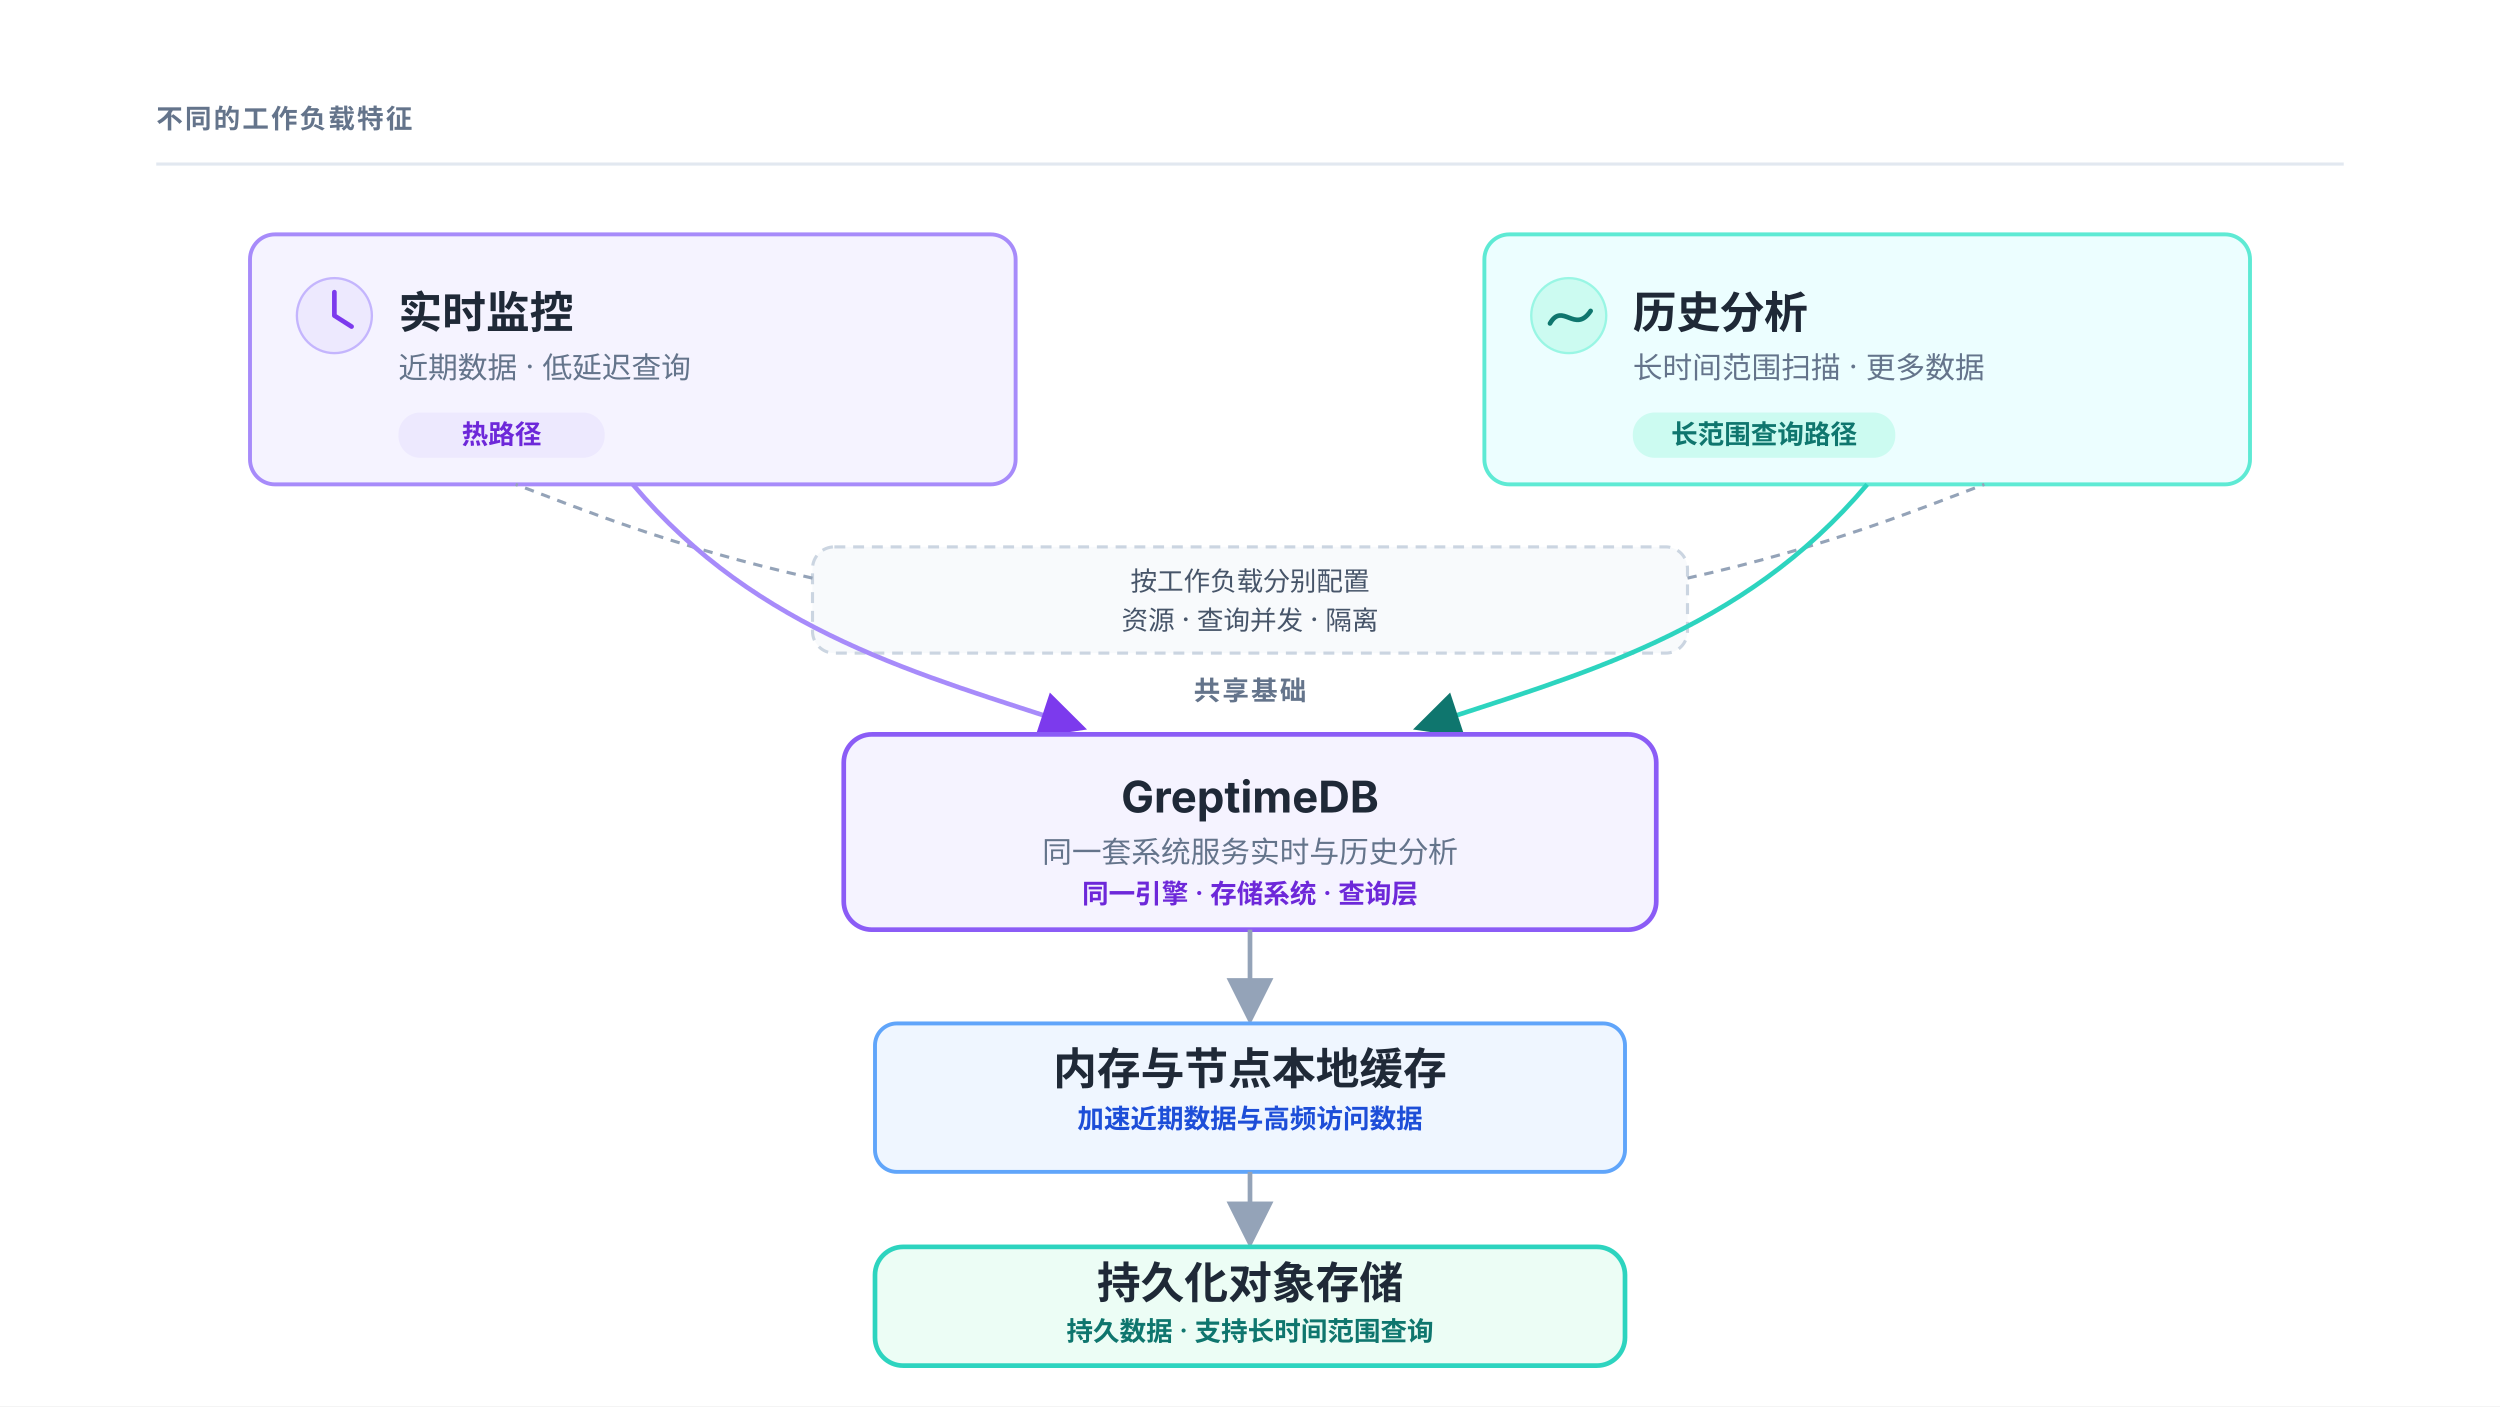
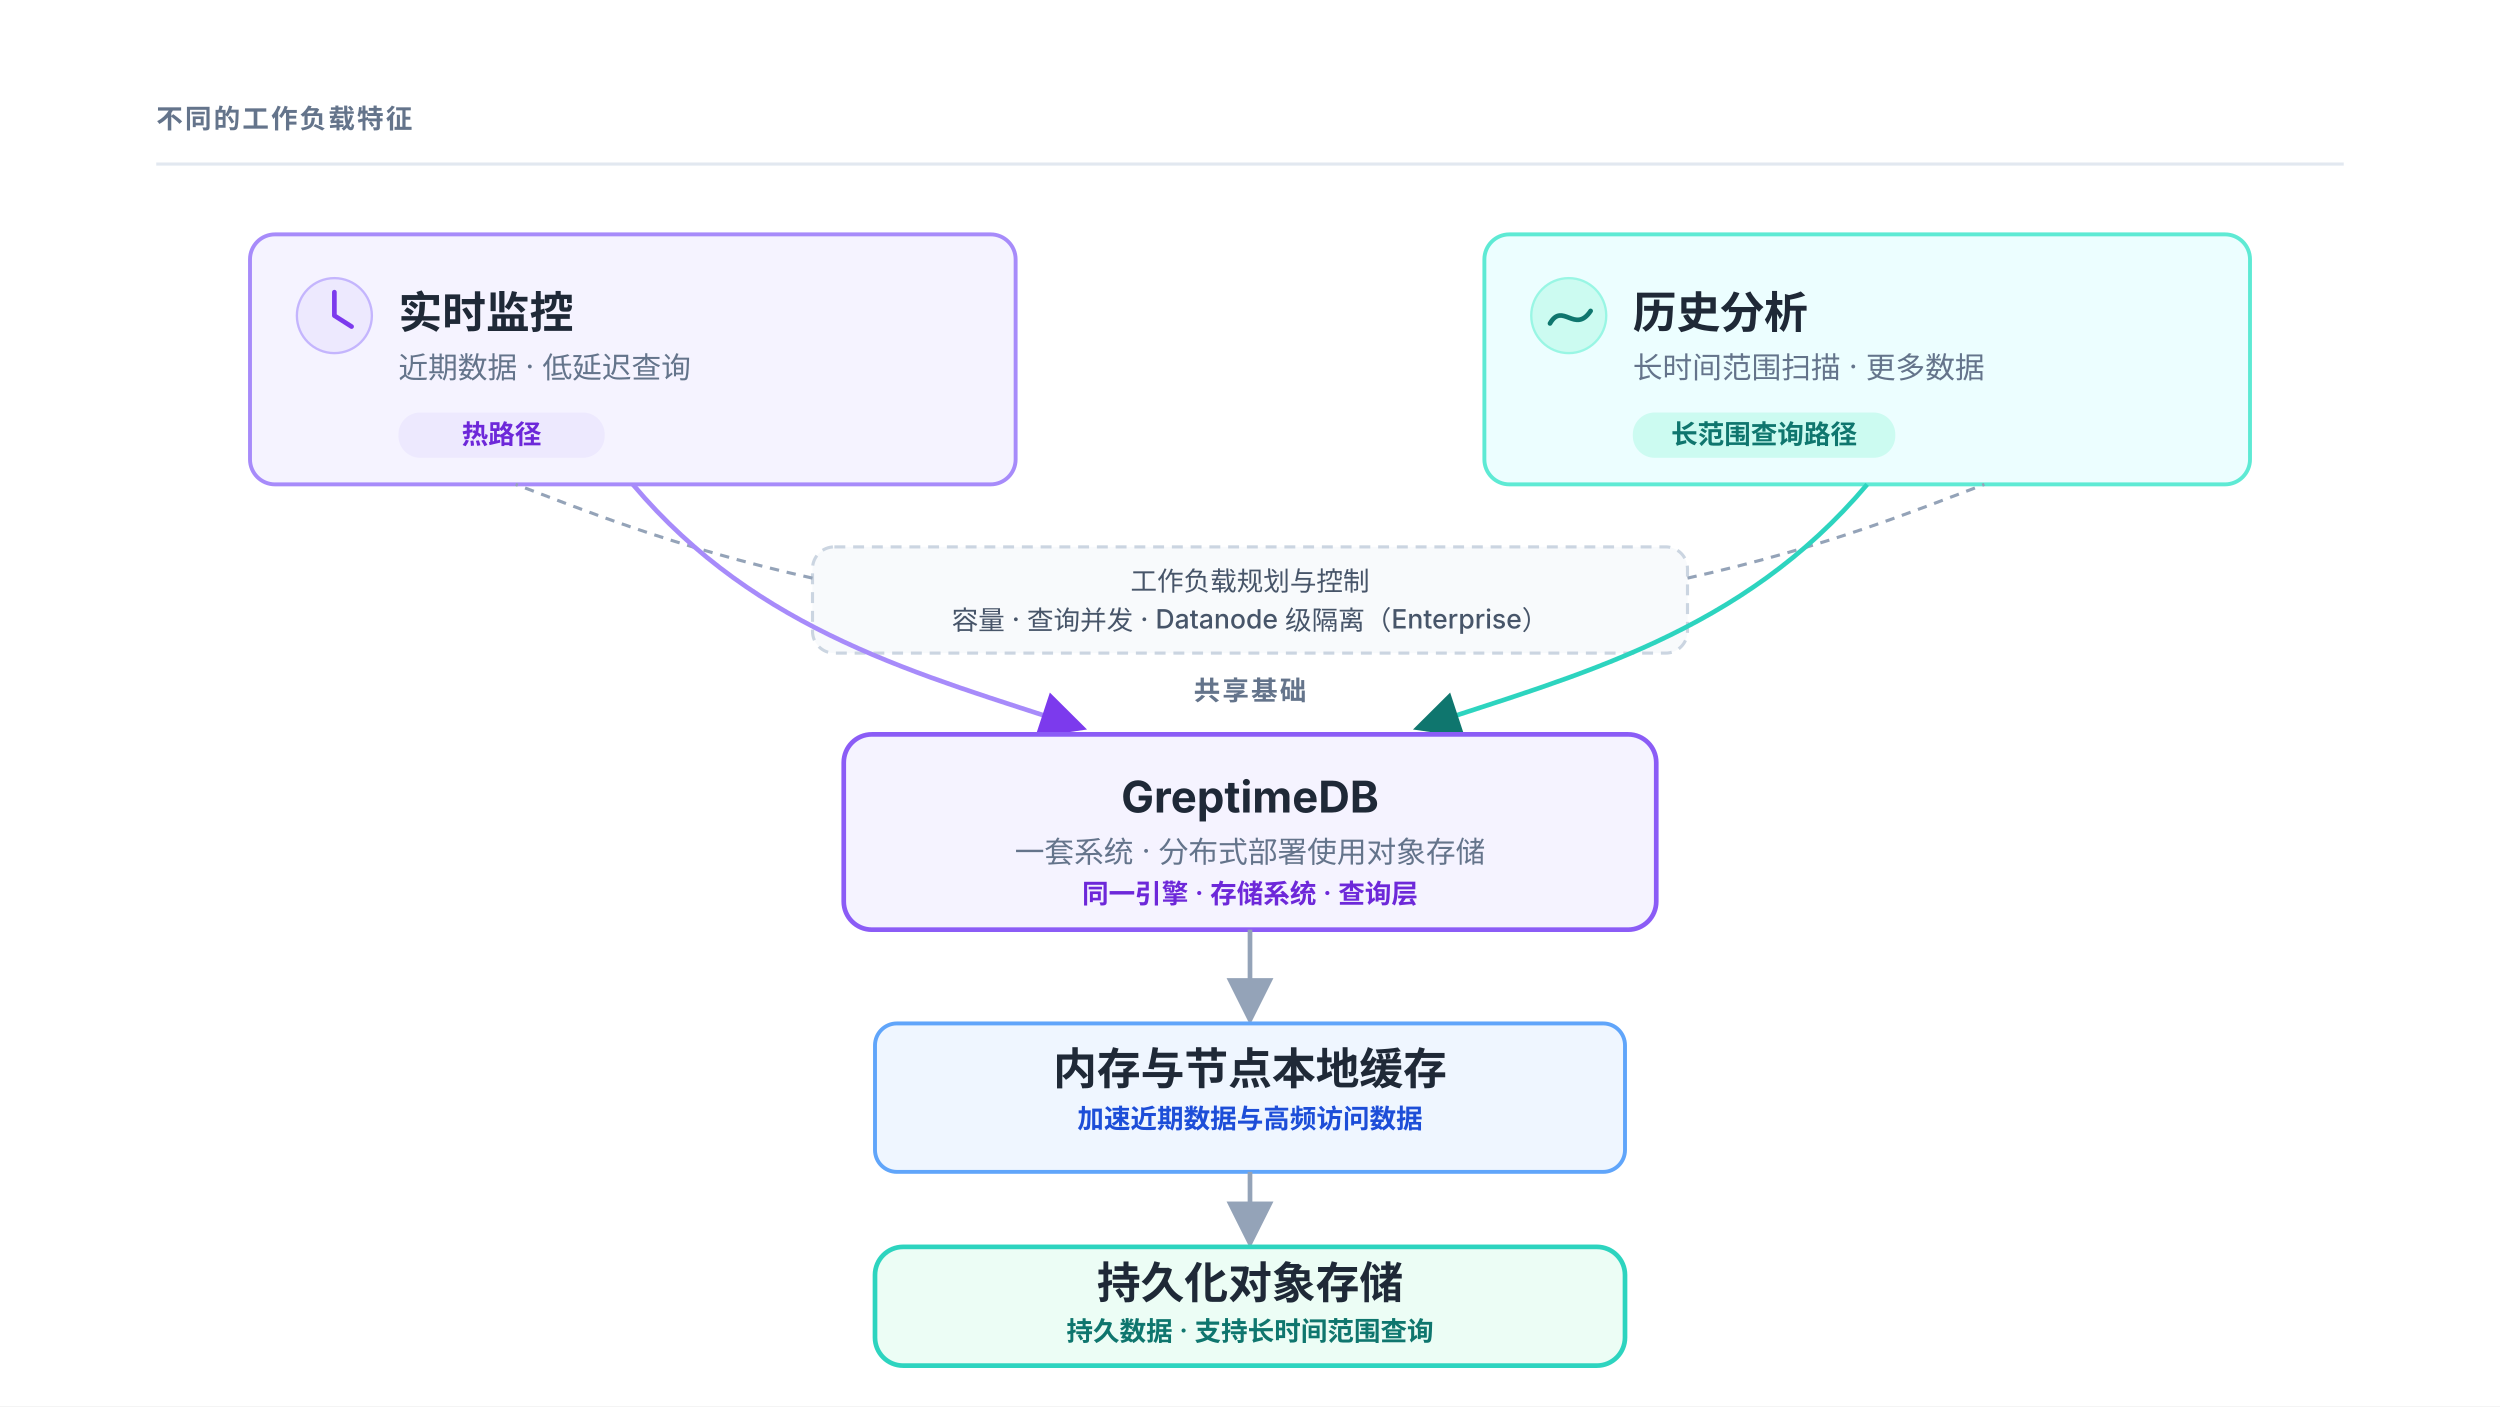
<svg xmlns="http://www.w3.org/2000/svg" width="1600" height="900" viewBox="0 0 1600 900" role="img" aria-labelledby="title desc">
  <defs>
    <marker id="arrow-slate" markerWidth="10" markerHeight="10" refX="8" refY="5" orient="auto" markerUnits="strokeWidth">
      <path d="M0,0 L10,5 L0,10 z" fill="#94A3B8" />
    </marker>
    <marker id="arrow-purple" markerWidth="10" markerHeight="10" refX="8" refY="5" orient="auto" markerUnits="strokeWidth">
      <path d="M0,0 L10,5 L0,10 z" fill="#7C3AED" />
    </marker>
    <marker id="arrow-teal" markerWidth="10" markerHeight="10" refX="8" refY="5" orient="auto" markerUnits="strokeWidth">
      <path d="M0,0 L10,5 L0,10 z" fill="#0F766E" />
    </marker>
    <style>
      .kicker { font: 650 17px Inter, ui-sans-serif, system-ui, -apple-system, BlinkMacSystemFont, "Segoe UI", sans-serif; letter-spacing: .08em; text-transform: uppercase; fill: #64748B; }
      .title { font: 650 28px Inter, ui-sans-serif, system-ui, -apple-system, BlinkMacSystemFont, "Segoe UI", sans-serif; fill: #1F2937; }
      .subtitle { font: 400 19px Inter, ui-sans-serif, system-ui, -apple-system, BlinkMacSystemFont, "Segoe UI", sans-serif; fill: #64748B; }
      .small { font: 500 17px Inter, ui-sans-serif, system-ui, -apple-system, BlinkMacSystemFont, "Segoe UI", sans-serif; fill: #475569; }
      .purple { font: 600 17px Inter, ui-sans-serif, system-ui, -apple-system, BlinkMacSystemFont, "Segoe UI", sans-serif; fill: #6D28D9; }
      .teal { font: 600 17px Inter, ui-sans-serif, system-ui, -apple-system, BlinkMacSystemFont, "Segoe UI", sans-serif; fill: #0F766E; }
      .blue { font: 600 17px Inter, ui-sans-serif, system-ui, -apple-system, BlinkMacSystemFont, "Segoe UI", sans-serif; fill: #1D4ED8; }
    </style>
  </defs>
  <rect width="1600" height="900" fill="#FFFFFF" />
  <text x="100" y="82" class="kicker">不同的工作负载特征</text>
  <line x1="100" y1="105" x2="1500" y2="105" stroke="#E2E8F0" stroke-width="2" />
  <rect x="160" y="150" width="490" height="160" rx="16" fill="#F5F3FF" stroke="#A78BFA" stroke-width="2.5" />
  <circle cx="214" cy="202" r="24" fill="#EDE9FE" stroke="#C4B5FD" stroke-width="1.5" />
  <path d="M214 187 L214 202 L225 209" fill="none" stroke="#7C3AED" stroke-width="3" stroke-linecap="round" stroke-linejoin="round" />
  <text x="255" y="210" class="title">实时监控</text>
  <text x="255" y="242" class="subtitle">近期数据 · 低延迟查询</text>
  <rect x="255" y="264" width="132" height="29" rx="14" fill="#EDE9FE" />
  <text x="321" y="284" text-anchor="middle" class="purple">热路径</text>
  <rect x="950" y="150" width="490" height="160" rx="16" fill="#ECFEFF" stroke="#5EEAD4" stroke-width="2.5" />
  <circle cx="1004" cy="202" r="24" fill="#CCFBF1" stroke="#99F6E4" stroke-width="1.5" />
  <path d="M992 207 C1000 193, 1008 214, 1018 199" fill="none" stroke="#0F766E" stroke-width="3" stroke-linecap="round" />
  <text x="1045" y="210" class="title">历史分析</text>
  <text x="1045" y="242" class="subtitle">长时间范围扫描 · 更多数据</text>
  <rect x="1045" y="264" width="168" height="29" rx="14" fill="#CCFBF1" />
  <text x="1129" y="284" text-anchor="middle" class="teal">长范围查询路径</text>
  <rect x="520" y="350" width="560" height="68" rx="14" fill="#F8FAFC" stroke="#CBD5E1" stroke-width="2" stroke-dasharray="7 5" />
-   <text x="800" y="378" text-anchor="middle" class="small">按工作负载分别配置</text>
-   <text x="800" y="403" text-anchor="middle" class="small">资源 · 查询并发 · 隔离</text>
+   <text x="800" y="378" text-anchor="middle" class="small">工作负载规划与控制</text>
+   <text x="800" y="403" text-anchor="middle" class="small">容量 · 查询并发 · Datanode 级隔离（Enterprise）</text>
  <path d="M520 370 C430 350, 370 325, 330 310" fill="none" stroke="#94A3B8" stroke-width="2" stroke-dasharray="6 5" />
  <path d="M1080 370 C1170 350, 1230 325, 1270 310" fill="none" stroke="#94A3B8" stroke-width="2" stroke-dasharray="6 5" />
  <path d="M405 310 C485 405, 590 432, 690 465" fill="none" stroke="#A78BFA" stroke-width="3" marker-end="url(#arrow-purple)" />
  <path d="M1195 310 C1115 405, 1010 432, 910 465" fill="none" stroke="#2DD4BF" stroke-width="3" marker-end="url(#arrow-teal)" />
  <text x="800" y="448" text-anchor="middle" class="kicker">共享基础</text>
  <rect x="540" y="470" width="520" height="125" rx="18" fill="#F5F3FF" stroke="#8B5CF6" stroke-width="3" />
  <text x="800" y="520" text-anchor="middle" class="title">GreptimeDB</text>
-   <text x="800" y="552" text-anchor="middle" class="subtitle">同一套系统服务实时与历史分析</text>
+   <text x="800" y="552" text-anchor="middle" class="subtitle">一套系统 · 分布式部署使用对象存储</text>
  <text x="800" y="578" text-anchor="middle" class="purple">同一引擎 · 存储系统 · 查询层</text>
  <path d="M800 595 L800 650" fill="none" stroke="#94A3B8" stroke-width="3" marker-end="url(#arrow-slate)" />
  <rect x="560" y="655" width="480" height="95" rx="14" fill="#EFF6FF" stroke="#60A5FA" stroke-width="2.5" />
  <text x="800" y="694" text-anchor="middle" class="title">内存与节点本地缓存</text>
  <text x="800" y="722" text-anchor="middle" class="blue">加速近期数据与高频访问数据</text>
  <path d="M800 750 L800 793" fill="none" stroke="#94A3B8" stroke-width="3" marker-end="url(#arrow-slate)" />
  <rect x="560" y="798" width="480" height="76" rx="18" fill="#ECFDF5" stroke="#2DD4BF" stroke-width="3" />
  <text x="800" y="831" text-anchor="middle" class="title">持久化对象存储</text>
  <text x="800" y="858" text-anchor="middle" class="teal">持久数据 · 支持长时间范围查询</text>
</svg>
